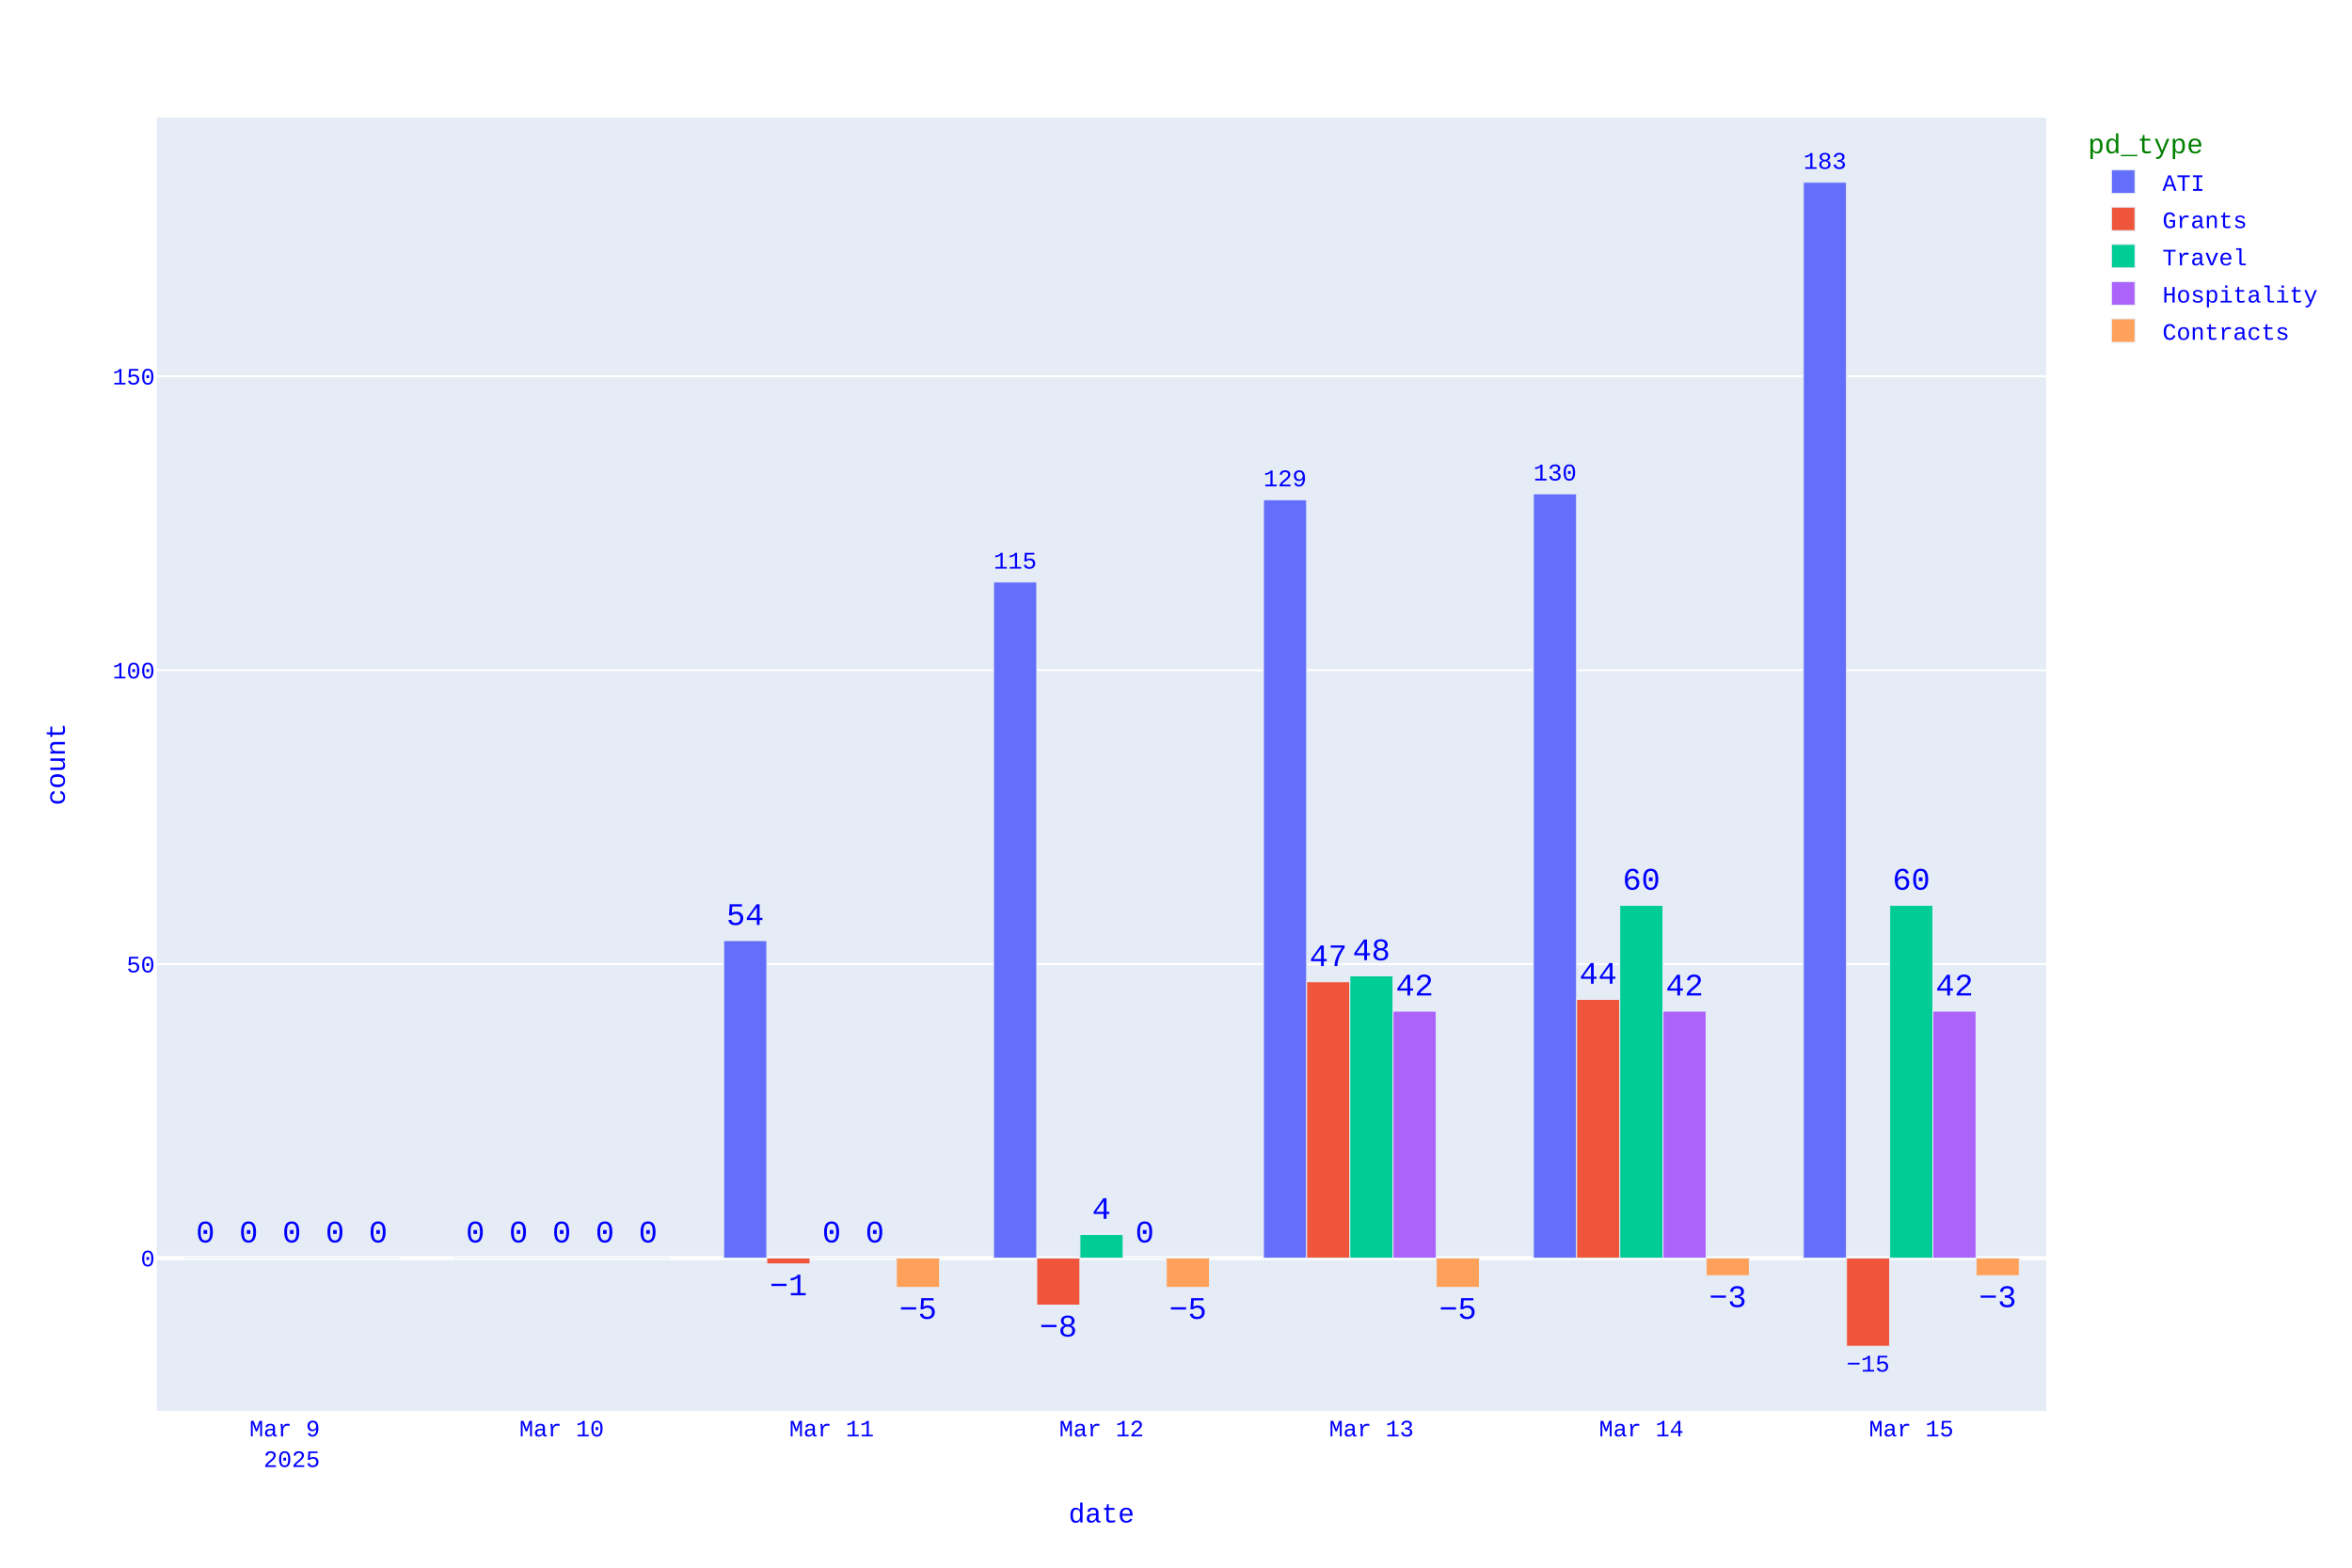
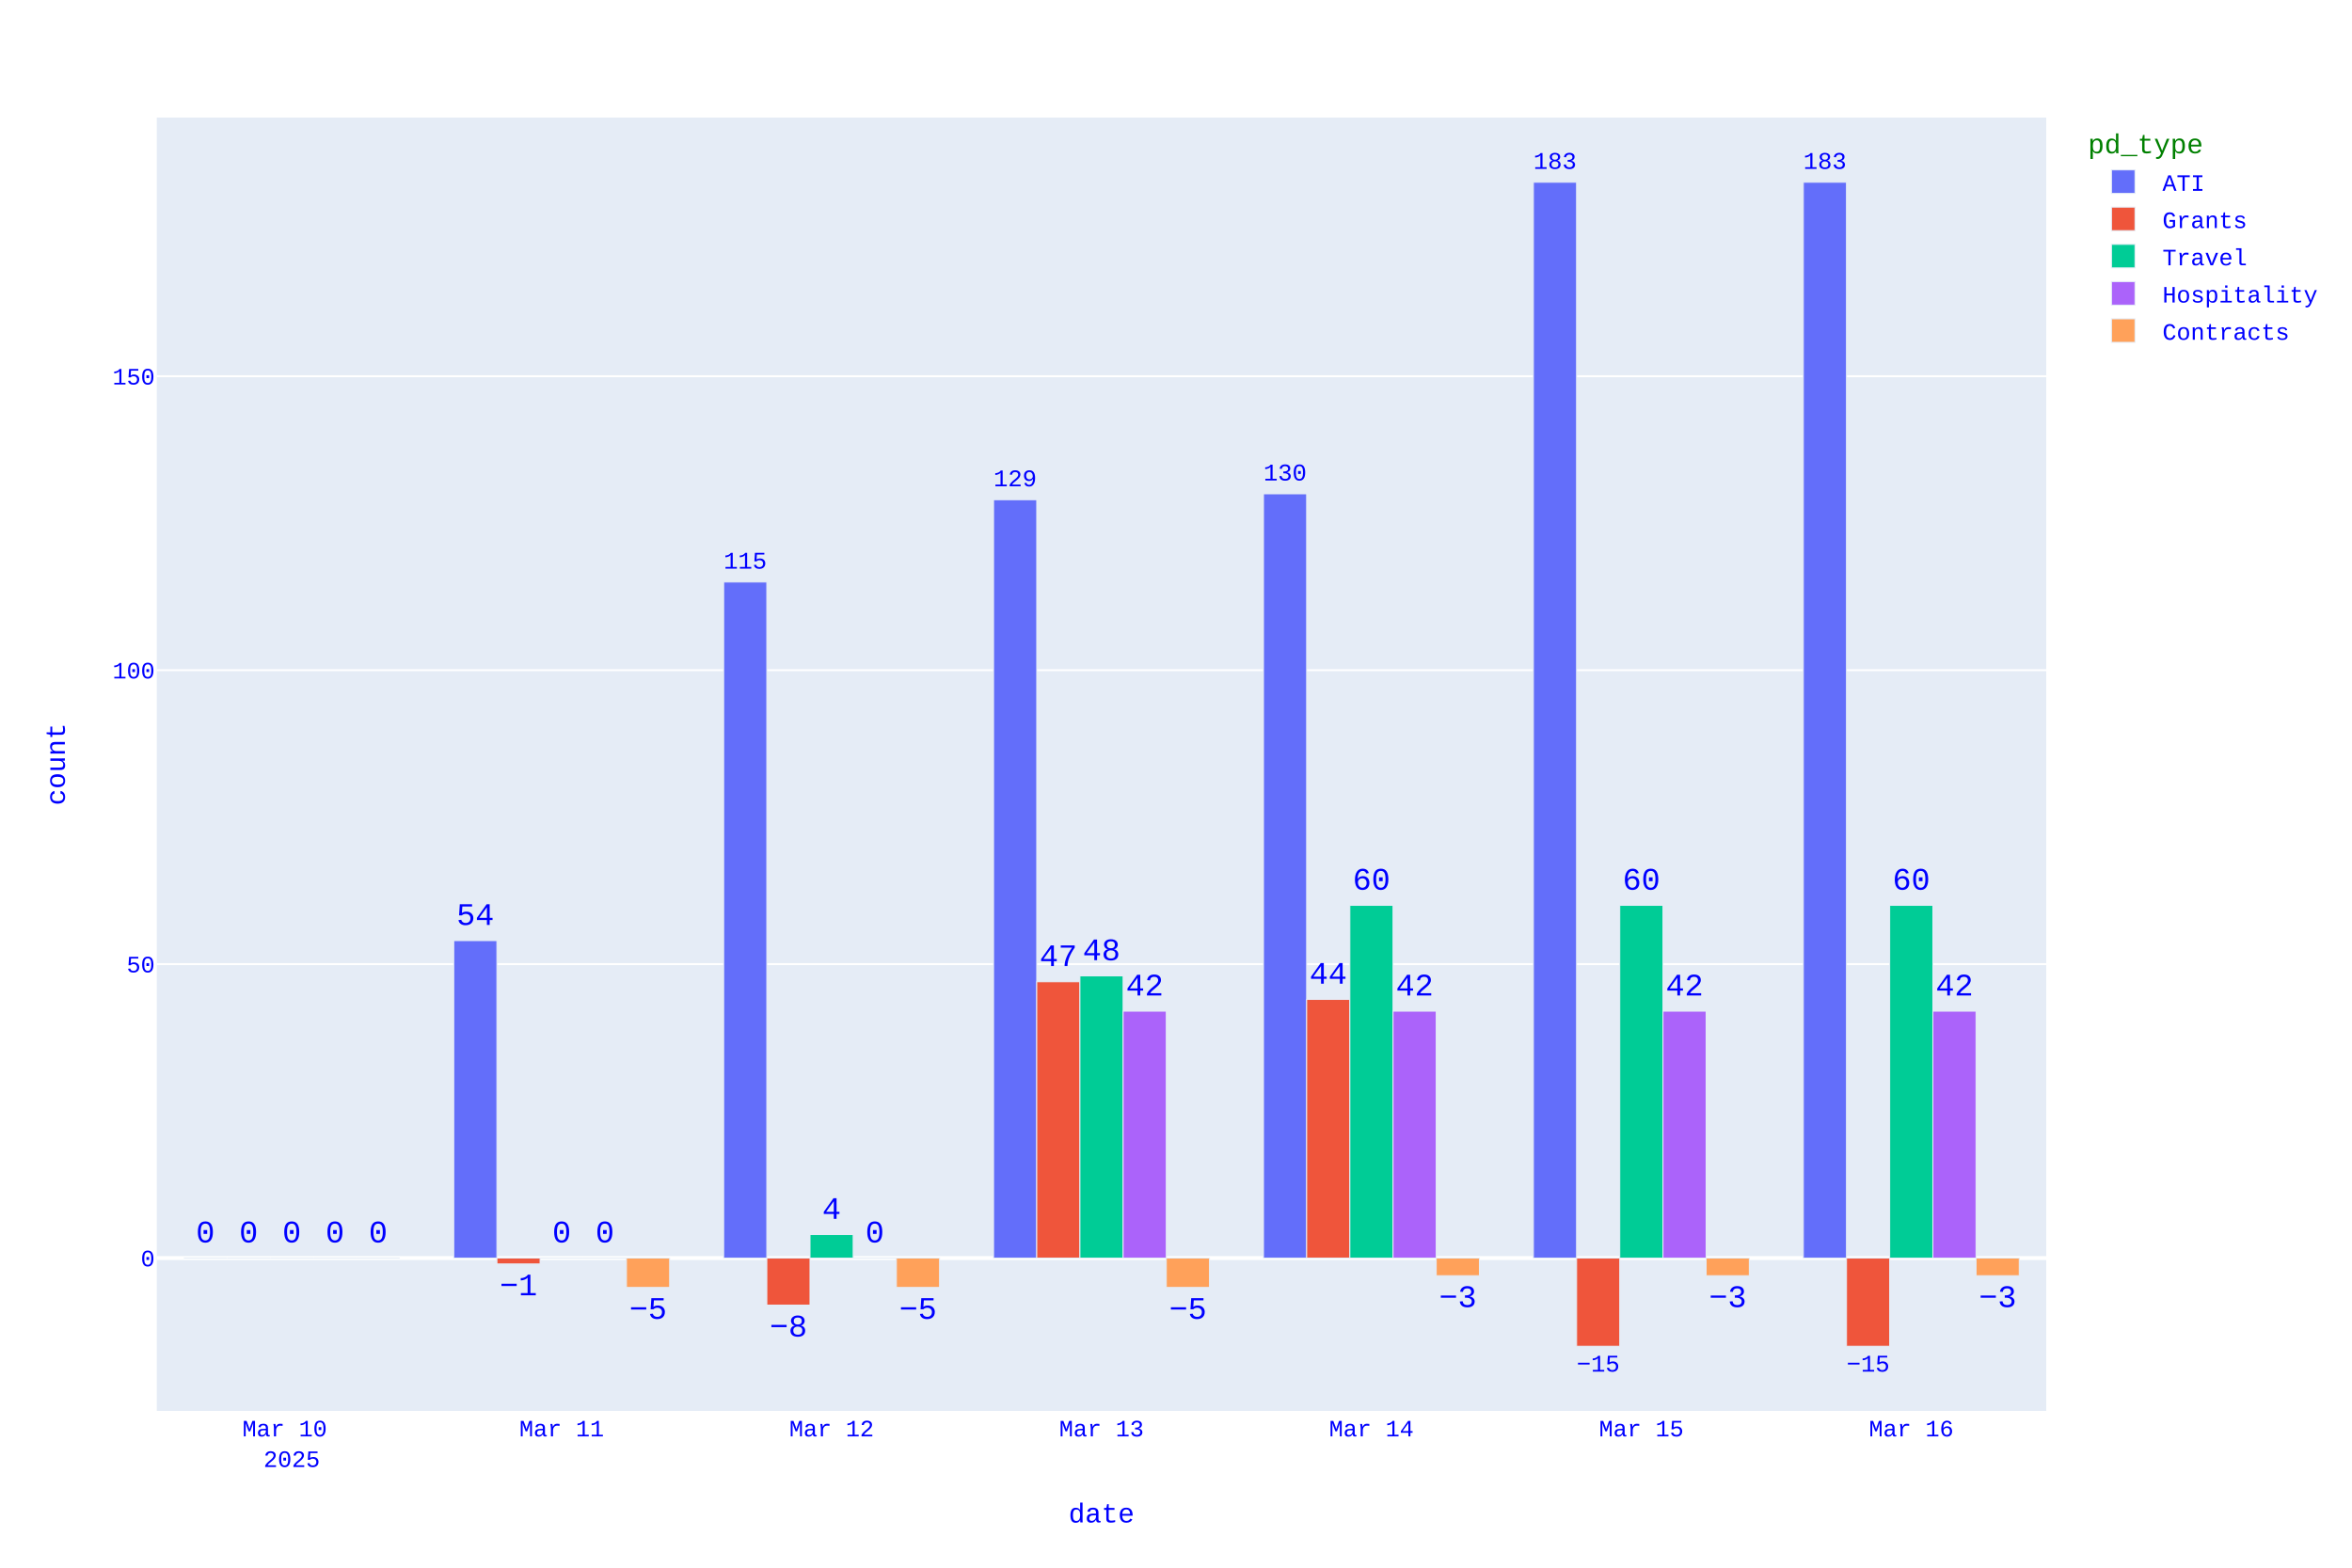
<svg xmlns="http://www.w3.org/2000/svg" class="main-svg" width="1200" height="800" style="" viewBox="0 0 1200 800">
  <rect x="0" y="0" width="1200" height="800" style="fill: rgb(255, 255, 255); fill-opacity: 1;" />
-   <defs id="defs-117d9b">
+   <defs id="defs-cc19e6">
    <g class="clips">
-       <clipPath id="clip117d9bxyplot" class="plotclip">
+       <clipPath id="clipcc19e6xyplot" class="plotclip">
        <rect width="964" height="660" />
      </clipPath>
-       <clipPath class="axesclip" id="clip117d9bx">
+       <clipPath class="axesclip" id="clipcc19e6x">
        <rect x="80" y="0" width="964" height="800" />
      </clipPath>
-       <clipPath class="axesclip" id="clip117d9by">
+       <clipPath class="axesclip" id="clipcc19e6y">
        <rect x="0" y="60" width="1200" height="660" />
      </clipPath>
-       <clipPath class="axesclip" id="clip117d9bxy">
+       <clipPath class="axesclip" id="clipcc19e6xy">
        <rect x="80" y="60" width="964" height="660" />
      </clipPath>
    </g>
    <g class="gradients" />
    <g class="patterns" />
  </defs>
  <g class="bglayer">
    <rect class="bg" x="80" y="60" width="964" height="660" style="fill: rgb(229, 236, 246); fill-opacity: 1; stroke-width: 0;" />
  </g>
  <g class="layer-below">
    <g class="imagelayer" />
    <g class="shapelayer" />
  </g>
  <g class="cartesianlayer">
    <g class="subplot xy">
      <g class="layer-subplot">
        <g class="shapelayer" />
        <g class="imagelayer" />
      </g>
      <g class="minor-gridlayer">
        <g class="x" />
        <g class="y" />
      </g>
      <g class="gridlayer">
        <g class="x" />
        <g class="y">
          <path class="ygrid crisp" transform="translate(0,492)" d="M80,0h964" style="stroke: rgb(255, 255, 255); stroke-opacity: 1; stroke-width: 1px;" />
          <path class="ygrid crisp" transform="translate(0,342)" d="M80,0h964" style="stroke: rgb(255, 255, 255); stroke-opacity: 1; stroke-width: 1px;" />
          <path class="ygrid crisp" transform="translate(0,192)" d="M80,0h964" style="stroke: rgb(255, 255, 255); stroke-opacity: 1; stroke-width: 1px;" />
        </g>
      </g>
      <g class="zerolinelayer">
        <path class="yzl zl crisp" transform="translate(0,642)" d="M80,0h964" style="stroke: rgb(255, 255, 255); stroke-opacity: 1; stroke-width: 2px;" />
      </g>
      <path class="xlines-below" />
      <path class="ylines-below" />
      <g class="overlines-below" />
      <g class="xaxislayer-below" />
      <g class="yaxislayer-below" />
      <g class="overaxes-below" />
      <g class="plot" transform="translate(80,60)">
        <g class="barlayer mlayer">
          <g class="trace bars" style="opacity: 1;">
            <g class="points">
              <g class="point">
-                 <path d="M840.06,582V33H862.09V582Z" clip-path="url(#clip117d9bxyplot)" style="vector-effect: none; opacity: 1; stroke-width: 0.5px; fill: rgb(99, 110, 250); fill-opacity: 1; stroke: rgb(229, 236, 246); stroke-opacity: 1;" />
+                 <path d="M840.06,582V33H862.09V582Z" clip-path="url(#clipcc19e6xyplot)" style="vector-effect: none; opacity: 1; stroke-width: 0.5px; fill: rgb(99, 110, 250); fill-opacity: 1; stroke: rgb(229, 236, 246); stroke-opacity: 1;" />
                <text class="bartext bartext-outside" text-anchor="middle" data-notex="1" x="0" y="0" style="font-family: 'Courier New'; font-size: 16px; fill: rgb(0, 0, 255); fill-opacity: 1; white-space: pre;" transform="translate(851.075,26.17701)scale(0.7645987)">183</text>
              </g>
              <g class="point">
-                 <path d="M702.34,582V192H724.38V582Z" clip-path="url(#clip117d9bxyplot)" style="vector-effect: none; opacity: 1; stroke-width: 0.5px; fill: rgb(99, 110, 250); fill-opacity: 1; stroke: rgb(229, 236, 246); stroke-opacity: 1;" />
-                 <text class="bartext bartext-outside" text-anchor="middle" data-notex="1" x="0" y="0" style="font-family: 'Courier New'; font-size: 16px; fill: rgb(0, 0, 255); fill-opacity: 1; white-space: pre;" transform="translate(713.36,185.1753)scale(0.7649458)">130</text>
-               </g>
-               <g class="point">
-                 <path d="M564.63,582V195H586.66V582Z" clip-path="url(#clip117d9bxyplot)" style="vector-effect: none; opacity: 1; stroke-width: 0.5px; fill: rgb(99, 110, 250); fill-opacity: 1; stroke: rgb(229, 236, 246); stroke-opacity: 1;" />
-                 <text class="bartext bartext-outside" text-anchor="middle" data-notex="1" x="0" y="0" style="font-family: 'Courier New'; font-size: 16px; fill: rgb(0, 0, 255); fill-opacity: 1; white-space: pre;" transform="translate(575.645,188.177)scale(0.7645987)">129</text>
-               </g>
-               <g class="point">
-                 <path d="M426.91,582V237H448.95V582Z" clip-path="url(#clip117d9bxyplot)" style="vector-effect: none; opacity: 1; stroke-width: 0.5px; fill: rgb(99, 110, 250); fill-opacity: 1; stroke: rgb(229, 236, 246); stroke-opacity: 1;" />
-                 <text class="bartext bartext-outside" text-anchor="middle" data-notex="1" x="0" y="0" style="font-family: 'Courier New'; font-size: 16px; fill: rgb(0, 0, 255); fill-opacity: 1; white-space: pre;" transform="translate(437.93,230.1753)scale(0.7649458)">115</text>
-               </g>
-               <g class="point">
-                 <path d="M289.2,582V420H311.23V582Z" clip-path="url(#clip117d9bxyplot)" style="vector-effect: none; opacity: 1; stroke-width: 0.5px; fill: rgb(99, 110, 250); fill-opacity: 1; stroke: rgb(229, 236, 246); stroke-opacity: 1;" />
-                 <text class="bartext bartext-outside" text-anchor="middle" data-notex="1" x="0" y="0" style="font-family: 'Courier New'; font-size: 16px; fill: rgb(0, 0, 255); fill-opacity: 1; white-space: pre;" transform="translate(300.215,412)">54</text>
-               </g>
-               <g class="point">
-                 <path d="M151.49,582V582H173.52V582Z" clip-path="url(#clip117d9bxyplot)" style="vector-effect: none; opacity: 1; stroke-width: 0.5px; fill: rgb(99, 110, 250); fill-opacity: 1; stroke: rgb(229, 236, 246); stroke-opacity: 1;" />
-                 <text class="bartext bartext-outside" text-anchor="middle" data-notex="1" x="0" y="0" style="font-family: 'Courier New'; font-size: 16px; fill: rgb(0, 0, 255); fill-opacity: 1; white-space: pre;" transform="translate(162.505,574)">0</text>
-               </g>
-               <g class="point">
-                 <path d="M13.77,582V582H35.81V582Z" clip-path="url(#clip117d9bxyplot)" style="vector-effect: none; opacity: 1; stroke-width: 0.5px; fill: rgb(99, 110, 250); fill-opacity: 1; stroke: rgb(229, 236, 246); stroke-opacity: 1;" />
+                 <path d="M702.34,582V33H724.38V582Z" clip-path="url(#clipcc19e6xyplot)" style="vector-effect: none; opacity: 1; stroke-width: 0.5px; fill: rgb(99, 110, 250); fill-opacity: 1; stroke: rgb(229, 236, 246); stroke-opacity: 1;" />
+                 <text class="bartext bartext-outside" text-anchor="middle" data-notex="1" x="0" y="0" style="font-family: 'Courier New'; font-size: 16px; fill: rgb(0, 0, 255); fill-opacity: 1; white-space: pre;" transform="translate(713.36,26.17527)scale(0.7649458)">183</text>
+               </g>
+               <g class="point">
+                 <path d="M564.63,582V192H586.66V582Z" clip-path="url(#clipcc19e6xyplot)" style="vector-effect: none; opacity: 1; stroke-width: 0.5px; fill: rgb(99, 110, 250); fill-opacity: 1; stroke: rgb(229, 236, 246); stroke-opacity: 1;" />
+                 <text class="bartext bartext-outside" text-anchor="middle" data-notex="1" x="0" y="0" style="font-family: 'Courier New'; font-size: 16px; fill: rgb(0, 0, 255); fill-opacity: 1; white-space: pre;" transform="translate(575.645,185.177)scale(0.7645987)">130</text>
+               </g>
+               <g class="point">
+                 <path d="M426.91,582V195H448.95V582Z" clip-path="url(#clipcc19e6xyplot)" style="vector-effect: none; opacity: 1; stroke-width: 0.5px; fill: rgb(99, 110, 250); fill-opacity: 1; stroke: rgb(229, 236, 246); stroke-opacity: 1;" />
+                 <text class="bartext bartext-outside" text-anchor="middle" data-notex="1" x="0" y="0" style="font-family: 'Courier New'; font-size: 16px; fill: rgb(0, 0, 255); fill-opacity: 1; white-space: pre;" transform="translate(437.93,188.1753)scale(0.7649458)">129</text>
+               </g>
+               <g class="point">
+                 <path d="M289.2,582V237H311.23V582Z" clip-path="url(#clipcc19e6xyplot)" style="vector-effect: none; opacity: 1; stroke-width: 0.5px; fill: rgb(99, 110, 250); fill-opacity: 1; stroke: rgb(229, 236, 246); stroke-opacity: 1;" />
+                 <text class="bartext bartext-outside" text-anchor="middle" data-notex="1" x="0" y="0" style="font-family: 'Courier New'; font-size: 16px; fill: rgb(0, 0, 255); fill-opacity: 1; white-space: pre;" transform="translate(300.215,230.177)scale(0.7645987)">115</text>
+               </g>
+               <g class="point">
+                 <path d="M151.49,582V420H173.52V582Z" clip-path="url(#clipcc19e6xyplot)" style="vector-effect: none; opacity: 1; stroke-width: 0.5px; fill: rgb(99, 110, 250); fill-opacity: 1; stroke: rgb(229, 236, 246); stroke-opacity: 1;" />
+                 <text class="bartext bartext-outside" text-anchor="middle" data-notex="1" x="0" y="0" style="font-family: 'Courier New'; font-size: 16px; fill: rgb(0, 0, 255); fill-opacity: 1; white-space: pre;" transform="translate(162.505,412)">54</text>
+               </g>
+               <g class="point">
+                 <path d="M13.77,582V582H35.81V582Z" clip-path="url(#clipcc19e6xyplot)" style="vector-effect: none; opacity: 1; stroke-width: 0.5px; fill: rgb(99, 110, 250); fill-opacity: 1; stroke: rgb(229, 236, 246); stroke-opacity: 1;" />
                <text class="bartext bartext-outside" text-anchor="middle" data-notex="1" x="0" y="0" style="font-family: 'Courier New'; font-size: 16px; fill: rgb(0, 0, 255); fill-opacity: 1; white-space: pre;" transform="translate(24.79,574)">0</text>
              </g>
            </g>
          </g>
          <g class="trace bars" style="opacity: 1;">
            <g class="points">
              <g class="point">
-                 <path d="M862.09,582V627H884.13V582Z" clip-path="url(#clip117d9bxyplot)" style="vector-effect: none; opacity: 1; stroke-width: 0.5px; fill: rgb(239, 85, 59); fill-opacity: 1; stroke: rgb(229, 236, 246); stroke-opacity: 1;" />
+                 <path d="M862.09,582V627H884.13V582Z" clip-path="url(#clipcc19e6xyplot)" style="vector-effect: none; opacity: 1; stroke-width: 0.5px; fill: rgb(239, 85, 59); fill-opacity: 1; stroke: rgb(229, 236, 246); stroke-opacity: 1;" />
                <text class="bartext bartext-outside" text-anchor="middle" data-notex="1" x="0" y="0" style="font-family: 'Courier New'; font-size: 16px; fill: rgb(0, 0, 255); fill-opacity: 1; white-space: pre;" transform="translate(873.11,639.9443)scale(0.7649458)">−15</text>
              </g>
              <g class="point">
-                 <path d="M724.38,582V450H746.41V582Z" clip-path="url(#clip117d9bxyplot)" style="vector-effect: none; opacity: 1; stroke-width: 0.5px; fill: rgb(239, 85, 59); fill-opacity: 1; stroke: rgb(229, 236, 246); stroke-opacity: 1;" />
-                 <text class="bartext bartext-outside" text-anchor="middle" data-notex="1" x="0" y="0" style="font-family: 'Courier New'; font-size: 16px; fill: rgb(0, 0, 255); fill-opacity: 1; white-space: pre;" transform="translate(735.395,442)">44</text>
-               </g>
-               <g class="point">
-                 <path d="M586.66,582V441H608.7V582Z" clip-path="url(#clip117d9bxyplot)" style="vector-effect: none; opacity: 1; stroke-width: 0.5px; fill: rgb(239, 85, 59); fill-opacity: 1; stroke: rgb(229, 236, 246); stroke-opacity: 1;" />
-                 <text class="bartext bartext-outside" text-anchor="middle" data-notex="1" x="0" y="0" style="font-family: 'Courier New'; font-size: 16px; fill: rgb(0, 0, 255); fill-opacity: 1; white-space: pre;" transform="translate(597.68,433)">47</text>
-               </g>
-               <g class="point">
-                 <path d="M448.95,582V606H470.98V582Z" clip-path="url(#clip117d9bxyplot)" style="vector-effect: none; opacity: 1; stroke-width: 0.5px; fill: rgb(239, 85, 59); fill-opacity: 1; stroke: rgb(229, 236, 246); stroke-opacity: 1;" />
-                 <text class="bartext bartext-outside" text-anchor="middle" data-notex="1" x="0" y="0" style="font-family: 'Courier New'; font-size: 16px; fill: rgb(0, 0, 255); fill-opacity: 1; white-space: pre;" transform="translate(459.965,622)">−8</text>
-               </g>
-               <g class="point">
-                 <path d="M311.23,582V585H333.27V582Z" clip-path="url(#clip117d9bxyplot)" style="vector-effect: none; opacity: 1; stroke-width: 0.5px; fill: rgb(239, 85, 59); fill-opacity: 1; stroke: rgb(229, 236, 246); stroke-opacity: 1;" />
-                 <text class="bartext bartext-outside" text-anchor="middle" data-notex="1" x="0" y="0" style="font-family: 'Courier New'; font-size: 16px; fill: rgb(0, 0, 255); fill-opacity: 1; white-space: pre;" transform="translate(322.25,601)">−1</text>
-               </g>
-               <g class="point">
-                 <path d="M173.52,582V582H195.55V582Z" clip-path="url(#clip117d9bxyplot)" style="vector-effect: none; opacity: 1; stroke-width: 0.5px; fill: rgb(239, 85, 59); fill-opacity: 1; stroke: rgb(229, 236, 246); stroke-opacity: 1;" />
-                 <text class="bartext bartext-outside" text-anchor="middle" data-notex="1" x="0" y="0" style="font-family: 'Courier New'; font-size: 16px; fill: rgb(0, 0, 255); fill-opacity: 1; white-space: pre;" transform="translate(184.535,574)">0</text>
-               </g>
-               <g class="point">
-                 <path d="M35.81,582V582H57.84V582Z" clip-path="url(#clip117d9bxyplot)" style="vector-effect: none; opacity: 1; stroke-width: 0.5px; fill: rgb(239, 85, 59); fill-opacity: 1; stroke: rgb(229, 236, 246); stroke-opacity: 1;" />
+                 <path d="M724.38,582V627H746.41V582Z" clip-path="url(#clipcc19e6xyplot)" style="vector-effect: none; opacity: 1; stroke-width: 0.5px; fill: rgb(239, 85, 59); fill-opacity: 1; stroke: rgb(229, 236, 246); stroke-opacity: 1;" />
+                 <text class="bartext bartext-outside" text-anchor="middle" data-notex="1" x="0" y="0" style="font-family: 'Courier New'; font-size: 16px; fill: rgb(0, 0, 255); fill-opacity: 1; white-space: pre;" transform="translate(735.395,639.9398)scale(0.7645987)">−15</text>
+               </g>
+               <g class="point">
+                 <path d="M586.66,582V450H608.7V582Z" clip-path="url(#clipcc19e6xyplot)" style="vector-effect: none; opacity: 1; stroke-width: 0.5px; fill: rgb(239, 85, 59); fill-opacity: 1; stroke: rgb(229, 236, 246); stroke-opacity: 1;" />
+                 <text class="bartext bartext-outside" text-anchor="middle" data-notex="1" x="0" y="0" style="font-family: 'Courier New'; font-size: 16px; fill: rgb(0, 0, 255); fill-opacity: 1; white-space: pre;" transform="translate(597.68,442)">44</text>
+               </g>
+               <g class="point">
+                 <path d="M448.95,582V441H470.98V582Z" clip-path="url(#clipcc19e6xyplot)" style="vector-effect: none; opacity: 1; stroke-width: 0.5px; fill: rgb(239, 85, 59); fill-opacity: 1; stroke: rgb(229, 236, 246); stroke-opacity: 1;" />
+                 <text class="bartext bartext-outside" text-anchor="middle" data-notex="1" x="0" y="0" style="font-family: 'Courier New'; font-size: 16px; fill: rgb(0, 0, 255); fill-opacity: 1; white-space: pre;" transform="translate(459.965,433)">47</text>
+               </g>
+               <g class="point">
+                 <path d="M311.23,582V606H333.27V582Z" clip-path="url(#clipcc19e6xyplot)" style="vector-effect: none; opacity: 1; stroke-width: 0.5px; fill: rgb(239, 85, 59); fill-opacity: 1; stroke: rgb(229, 236, 246); stroke-opacity: 1;" />
+                 <text class="bartext bartext-outside" text-anchor="middle" data-notex="1" x="0" y="0" style="font-family: 'Courier New'; font-size: 16px; fill: rgb(0, 0, 255); fill-opacity: 1; white-space: pre;" transform="translate(322.25,622)">−8</text>
+               </g>
+               <g class="point">
+                 <path d="M173.52,582V585H195.55V582Z" clip-path="url(#clipcc19e6xyplot)" style="vector-effect: none; opacity: 1; stroke-width: 0.5px; fill: rgb(239, 85, 59); fill-opacity: 1; stroke: rgb(229, 236, 246); stroke-opacity: 1;" />
+                 <text class="bartext bartext-outside" text-anchor="middle" data-notex="1" x="0" y="0" style="font-family: 'Courier New'; font-size: 16px; fill: rgb(0, 0, 255); fill-opacity: 1; white-space: pre;" transform="translate(184.535,601)">−1</text>
+               </g>
+               <g class="point">
+                 <path d="M35.81,582V582H57.84V582Z" clip-path="url(#clipcc19e6xyplot)" style="vector-effect: none; opacity: 1; stroke-width: 0.5px; fill: rgb(239, 85, 59); fill-opacity: 1; stroke: rgb(229, 236, 246); stroke-opacity: 1;" />
                <text class="bartext bartext-outside" text-anchor="middle" data-notex="1" x="0" y="0" style="font-family: 'Courier New'; font-size: 16px; fill: rgb(0, 0, 255); fill-opacity: 1; white-space: pre;" transform="translate(46.825,574)">0</text>
              </g>
            </g>
          </g>
          <g class="trace bars" style="opacity: 1;">
            <g class="points">
              <g class="point">
-                 <path d="M884.13,582V402H906.16V582Z" clip-path="url(#clip117d9bxyplot)" style="vector-effect: none; opacity: 1; stroke-width: 0.5px; fill: rgb(0, 204, 150); fill-opacity: 1; stroke: rgb(229, 236, 246); stroke-opacity: 1;" />
+                 <path d="M884.13,582V402H906.16V582Z" clip-path="url(#clipcc19e6xyplot)" style="vector-effect: none; opacity: 1; stroke-width: 0.5px; fill: rgb(0, 204, 150); fill-opacity: 1; stroke: rgb(229, 236, 246); stroke-opacity: 1;" />
                <text class="bartext bartext-outside" text-anchor="middle" data-notex="1" x="0" y="0" style="font-family: 'Courier New'; font-size: 16px; fill: rgb(0, 0, 255); fill-opacity: 1; white-space: pre;" transform="translate(895.145,394)">60</text>
              </g>
              <g class="point">
-                 <path d="M746.41,582V402H768.45V582Z" clip-path="url(#clip117d9bxyplot)" style="vector-effect: none; opacity: 1; stroke-width: 0.5px; fill: rgb(0, 204, 150); fill-opacity: 1; stroke: rgb(229, 236, 246); stroke-opacity: 1;" />
+                 <path d="M746.41,582V402H768.45V582Z" clip-path="url(#clipcc19e6xyplot)" style="vector-effect: none; opacity: 1; stroke-width: 0.5px; fill: rgb(0, 204, 150); fill-opacity: 1; stroke: rgb(229, 236, 246); stroke-opacity: 1;" />
                <text class="bartext bartext-outside" text-anchor="middle" data-notex="1" x="0" y="0" style="font-family: 'Courier New'; font-size: 16px; fill: rgb(0, 0, 255); fill-opacity: 1; white-space: pre;" transform="translate(757.43,394)">60</text>
              </g>
              <g class="point">
-                 <path d="M608.7,582V438H630.73V582Z" clip-path="url(#clip117d9bxyplot)" style="vector-effect: none; opacity: 1; stroke-width: 0.5px; fill: rgb(0, 204, 150); fill-opacity: 1; stroke: rgb(229, 236, 246); stroke-opacity: 1;" />
-                 <text class="bartext bartext-outside" text-anchor="middle" data-notex="1" x="0" y="0" style="font-family: 'Courier New'; font-size: 16px; fill: rgb(0, 0, 255); fill-opacity: 1; white-space: pre;" transform="translate(619.715,430)">48</text>
-               </g>
-               <g class="point">
-                 <path d="M470.98,582V570H493.02V582Z" clip-path="url(#clip117d9bxyplot)" style="vector-effect: none; opacity: 1; stroke-width: 0.5px; fill: rgb(0, 204, 150); fill-opacity: 1; stroke: rgb(229, 236, 246); stroke-opacity: 1;" />
-                 <text class="bartext bartext-outside" text-anchor="middle" data-notex="1" x="0" y="0" style="font-family: 'Courier New'; font-size: 16px; fill: rgb(0, 0, 255); fill-opacity: 1; white-space: pre;" transform="translate(482,562)">4</text>
-               </g>
-               <g class="point">
-                 <path d="M333.27,582V582H355.3V582Z" clip-path="url(#clip117d9bxyplot)" style="vector-effect: none; opacity: 1; stroke-width: 0.5px; fill: rgb(0, 204, 150); fill-opacity: 1; stroke: rgb(229, 236, 246); stroke-opacity: 1;" />
-                 <text class="bartext bartext-outside" text-anchor="middle" data-notex="1" x="0" y="0" style="font-family: 'Courier New'; font-size: 16px; fill: rgb(0, 0, 255); fill-opacity: 1; white-space: pre;" transform="translate(344.285,574)">0</text>
-               </g>
-               <g class="point">
-                 <path d="M195.55,582V582H217.59V582Z" clip-path="url(#clip117d9bxyplot)" style="vector-effect: none; opacity: 1; stroke-width: 0.5px; fill: rgb(0, 204, 150); fill-opacity: 1; stroke: rgb(229, 236, 246); stroke-opacity: 1;" />
+                 <path d="M608.7,582V402H630.73V582Z" clip-path="url(#clipcc19e6xyplot)" style="vector-effect: none; opacity: 1; stroke-width: 0.5px; fill: rgb(0, 204, 150); fill-opacity: 1; stroke: rgb(229, 236, 246); stroke-opacity: 1;" />
+                 <text class="bartext bartext-outside" text-anchor="middle" data-notex="1" x="0" y="0" style="font-family: 'Courier New'; font-size: 16px; fill: rgb(0, 0, 255); fill-opacity: 1; white-space: pre;" transform="translate(619.715,394)">60</text>
+               </g>
+               <g class="point">
+                 <path d="M470.98,582V438H493.02V582Z" clip-path="url(#clipcc19e6xyplot)" style="vector-effect: none; opacity: 1; stroke-width: 0.5px; fill: rgb(0, 204, 150); fill-opacity: 1; stroke: rgb(229, 236, 246); stroke-opacity: 1;" />
+                 <text class="bartext bartext-outside" text-anchor="middle" data-notex="1" x="0" y="0" style="font-family: 'Courier New'; font-size: 16px; fill: rgb(0, 0, 255); fill-opacity: 1; white-space: pre;" transform="translate(482,430)">48</text>
+               </g>
+               <g class="point">
+                 <path d="M333.27,582V570H355.3V582Z" clip-path="url(#clipcc19e6xyplot)" style="vector-effect: none; opacity: 1; stroke-width: 0.5px; fill: rgb(0, 204, 150); fill-opacity: 1; stroke: rgb(229, 236, 246); stroke-opacity: 1;" />
+                 <text class="bartext bartext-outside" text-anchor="middle" data-notex="1" x="0" y="0" style="font-family: 'Courier New'; font-size: 16px; fill: rgb(0, 0, 255); fill-opacity: 1; white-space: pre;" transform="translate(344.285,562)">4</text>
+               </g>
+               <g class="point">
+                 <path d="M195.55,582V582H217.59V582Z" clip-path="url(#clipcc19e6xyplot)" style="vector-effect: none; opacity: 1; stroke-width: 0.5px; fill: rgb(0, 204, 150); fill-opacity: 1; stroke: rgb(229, 236, 246); stroke-opacity: 1;" />
                <text class="bartext bartext-outside" text-anchor="middle" data-notex="1" x="0" y="0" style="font-family: 'Courier New'; font-size: 16px; fill: rgb(0, 0, 255); fill-opacity: 1; white-space: pre;" transform="translate(206.57,574)">0</text>
              </g>
              <g class="point">
-                 <path d="M57.84,582V582H79.87V582Z" clip-path="url(#clip117d9bxyplot)" style="vector-effect: none; opacity: 1; stroke-width: 0.5px; fill: rgb(0, 204, 150); fill-opacity: 1; stroke: rgb(229, 236, 246); stroke-opacity: 1;" />
+                 <path d="M57.84,582V582H79.87V582Z" clip-path="url(#clipcc19e6xyplot)" style="vector-effect: none; opacity: 1; stroke-width: 0.5px; fill: rgb(0, 204, 150); fill-opacity: 1; stroke: rgb(229, 236, 246); stroke-opacity: 1;" />
                <text class="bartext bartext-outside" text-anchor="middle" data-notex="1" x="0" y="0" style="font-family: 'Courier New'; font-size: 16px; fill: rgb(0, 0, 255); fill-opacity: 1; white-space: pre;" transform="translate(68.855,574)">0</text>
              </g>
            </g>
          </g>
          <g class="trace bars" style="opacity: 1;">
            <g class="points">
              <g class="point">
-                 <path d="M906.16,582V456H928.19V582Z" clip-path="url(#clip117d9bxyplot)" style="vector-effect: none; opacity: 1; stroke-width: 0.5px; fill: rgb(171, 99, 250); fill-opacity: 1; stroke: rgb(229, 236, 246); stroke-opacity: 1;" />
+                 <path d="M906.16,582V456H928.19V582Z" clip-path="url(#clipcc19e6xyplot)" style="vector-effect: none; opacity: 1; stroke-width: 0.5px; fill: rgb(171, 99, 250); fill-opacity: 1; stroke: rgb(229, 236, 246); stroke-opacity: 1;" />
                <text class="bartext bartext-outside" text-anchor="middle" data-notex="1" x="0" y="0" style="font-family: 'Courier New'; font-size: 16px; fill: rgb(0, 0, 255); fill-opacity: 1; white-space: pre;" transform="translate(917.175,448)">42</text>
              </g>
              <g class="point">
-                 <path d="M768.45,582V456H790.48V582Z" clip-path="url(#clip117d9bxyplot)" style="vector-effect: none; opacity: 1; stroke-width: 0.5px; fill: rgb(171, 99, 250); fill-opacity: 1; stroke: rgb(229, 236, 246); stroke-opacity: 1;" />
+                 <path d="M768.45,582V456H790.48V582Z" clip-path="url(#clipcc19e6xyplot)" style="vector-effect: none; opacity: 1; stroke-width: 0.5px; fill: rgb(171, 99, 250); fill-opacity: 1; stroke: rgb(229, 236, 246); stroke-opacity: 1;" />
                <text class="bartext bartext-outside" text-anchor="middle" data-notex="1" x="0" y="0" style="font-family: 'Courier New'; font-size: 16px; fill: rgb(0, 0, 255); fill-opacity: 1; white-space: pre;" transform="translate(779.465,448)">42</text>
              </g>
              <g class="point">
-                 <path d="M630.73,582V456H652.77V582Z" clip-path="url(#clip117d9bxyplot)" style="vector-effect: none; opacity: 1; stroke-width: 0.5px; fill: rgb(171, 99, 250); fill-opacity: 1; stroke: rgb(229, 236, 246); stroke-opacity: 1;" />
+                 <path d="M630.73,582V456H652.77V582Z" clip-path="url(#clipcc19e6xyplot)" style="vector-effect: none; opacity: 1; stroke-width: 0.5px; fill: rgb(171, 99, 250); fill-opacity: 1; stroke: rgb(229, 236, 246); stroke-opacity: 1;" />
                <text class="bartext bartext-outside" text-anchor="middle" data-notex="1" x="0" y="0" style="font-family: 'Courier New'; font-size: 16px; fill: rgb(0, 0, 255); fill-opacity: 1; white-space: pre;" transform="translate(641.75,448)">42</text>
              </g>
              <g class="point">
-                 <path d="M493.02,582V582H515.05V582Z" clip-path="url(#clip117d9bxyplot)" style="vector-effect: none; opacity: 1; stroke-width: 0.5px; fill: rgb(171, 99, 250); fill-opacity: 1; stroke: rgb(229, 236, 246); stroke-opacity: 1;" />
-                 <text class="bartext bartext-outside" text-anchor="middle" data-notex="1" x="0" y="0" style="font-family: 'Courier New'; font-size: 16px; fill: rgb(0, 0, 255); fill-opacity: 1; white-space: pre;" transform="translate(504.035,574)">0</text>
-               </g>
-               <g class="point">
-                 <path d="M355.3,582V582H377.34V582Z" clip-path="url(#clip117d9bxyplot)" style="vector-effect: none; opacity: 1; stroke-width: 0.5px; fill: rgb(171, 99, 250); fill-opacity: 1; stroke: rgb(229, 236, 246); stroke-opacity: 1;" />
+                 <path d="M493.02,582V456H515.05V582Z" clip-path="url(#clipcc19e6xyplot)" style="vector-effect: none; opacity: 1; stroke-width: 0.5px; fill: rgb(171, 99, 250); fill-opacity: 1; stroke: rgb(229, 236, 246); stroke-opacity: 1;" />
+                 <text class="bartext bartext-outside" text-anchor="middle" data-notex="1" x="0" y="0" style="font-family: 'Courier New'; font-size: 16px; fill: rgb(0, 0, 255); fill-opacity: 1; white-space: pre;" transform="translate(504.035,448)">42</text>
+               </g>
+               <g class="point">
+                 <path d="M355.3,582V582H377.34V582Z" clip-path="url(#clipcc19e6xyplot)" style="vector-effect: none; opacity: 1; stroke-width: 0.5px; fill: rgb(171, 99, 250); fill-opacity: 1; stroke: rgb(229, 236, 246); stroke-opacity: 1;" />
                <text class="bartext bartext-outside" text-anchor="middle" data-notex="1" x="0" y="0" style="font-family: 'Courier New'; font-size: 16px; fill: rgb(0, 0, 255); fill-opacity: 1; white-space: pre;" transform="translate(366.32,574)">0</text>
              </g>
              <g class="point">
-                 <path d="M217.59,582V582H239.62V582Z" clip-path="url(#clip117d9bxyplot)" style="vector-effect: none; opacity: 1; stroke-width: 0.5px; fill: rgb(171, 99, 250); fill-opacity: 1; stroke: rgb(229, 236, 246); stroke-opacity: 1;" />
+                 <path d="M217.59,582V582H239.62V582Z" clip-path="url(#clipcc19e6xyplot)" style="vector-effect: none; opacity: 1; stroke-width: 0.5px; fill: rgb(171, 99, 250); fill-opacity: 1; stroke: rgb(229, 236, 246); stroke-opacity: 1;" />
                <text class="bartext bartext-outside" text-anchor="middle" data-notex="1" x="0" y="0" style="font-family: 'Courier New'; font-size: 16px; fill: rgb(0, 0, 255); fill-opacity: 1; white-space: pre;" transform="translate(228.605,574)">0</text>
              </g>
              <g class="point">
-                 <path d="M79.87,582V582H101.91V582Z" clip-path="url(#clip117d9bxyplot)" style="vector-effect: none; opacity: 1; stroke-width: 0.5px; fill: rgb(171, 99, 250); fill-opacity: 1; stroke: rgb(229, 236, 246); stroke-opacity: 1;" />
+                 <path d="M79.87,582V582H101.91V582Z" clip-path="url(#clipcc19e6xyplot)" style="vector-effect: none; opacity: 1; stroke-width: 0.5px; fill: rgb(171, 99, 250); fill-opacity: 1; stroke: rgb(229, 236, 246); stroke-opacity: 1;" />
                <text class="bartext bartext-outside" text-anchor="middle" data-notex="1" x="0" y="0" style="font-family: 'Courier New'; font-size: 16px; fill: rgb(0, 0, 255); fill-opacity: 1; white-space: pre;" transform="translate(90.89,574)">0</text>
              </g>
            </g>
          </g>
          <g class="trace bars" style="opacity: 1;">
            <g class="points">
              <g class="point">
-                 <path d="M928.19,582V591H950.23V582Z" clip-path="url(#clip117d9bxyplot)" style="vector-effect: none; opacity: 1; stroke-width: 0.5px; fill: rgb(255, 161, 90); fill-opacity: 1; stroke: rgb(229, 236, 246); stroke-opacity: 1;" />
+                 <path d="M928.19,582V591H950.23V582Z" clip-path="url(#clipcc19e6xyplot)" style="vector-effect: none; opacity: 1; stroke-width: 0.5px; fill: rgb(255, 161, 90); fill-opacity: 1; stroke: rgb(229, 236, 246); stroke-opacity: 1;" />
                <text class="bartext bartext-outside" text-anchor="middle" data-notex="1" x="0" y="0" style="font-family: 'Courier New'; font-size: 16px; fill: rgb(0, 0, 255); fill-opacity: 1; white-space: pre;" transform="translate(939.21,607)">−3</text>
              </g>
              <g class="point">
-                 <path d="M790.48,582V591H812.51V582Z" clip-path="url(#clip117d9bxyplot)" style="vector-effect: none; opacity: 1; stroke-width: 0.5px; fill: rgb(255, 161, 90); fill-opacity: 1; stroke: rgb(229, 236, 246); stroke-opacity: 1;" />
+                 <path d="M790.48,582V591H812.51V582Z" clip-path="url(#clipcc19e6xyplot)" style="vector-effect: none; opacity: 1; stroke-width: 0.5px; fill: rgb(255, 161, 90); fill-opacity: 1; stroke: rgb(229, 236, 246); stroke-opacity: 1;" />
                <text class="bartext bartext-outside" text-anchor="middle" data-notex="1" x="0" y="0" style="font-family: 'Courier New'; font-size: 16px; fill: rgb(0, 0, 255); fill-opacity: 1; white-space: pre;" transform="translate(801.495,607)">−3</text>
              </g>
              <g class="point">
-                 <path d="M652.77,582V597H674.8V582Z" clip-path="url(#clip117d9bxyplot)" style="vector-effect: none; opacity: 1; stroke-width: 0.5px; fill: rgb(255, 161, 90); fill-opacity: 1; stroke: rgb(229, 236, 246); stroke-opacity: 1;" />
-                 <text class="bartext bartext-outside" text-anchor="middle" data-notex="1" x="0" y="0" style="font-family: 'Courier New'; font-size: 16px; fill: rgb(0, 0, 255); fill-opacity: 1; white-space: pre;" transform="translate(663.785,613)">−5</text>
-               </g>
-               <g class="point">
-                 <path d="M515.05,582V597H537.09V582Z" clip-path="url(#clip117d9bxyplot)" style="vector-effect: none; opacity: 1; stroke-width: 0.5px; fill: rgb(255, 161, 90); fill-opacity: 1; stroke: rgb(229, 236, 246); stroke-opacity: 1;" />
+                 <path d="M652.77,582V591H674.8V582Z" clip-path="url(#clipcc19e6xyplot)" style="vector-effect: none; opacity: 1; stroke-width: 0.5px; fill: rgb(255, 161, 90); fill-opacity: 1; stroke: rgb(229, 236, 246); stroke-opacity: 1;" />
+                 <text class="bartext bartext-outside" text-anchor="middle" data-notex="1" x="0" y="0" style="font-family: 'Courier New'; font-size: 16px; fill: rgb(0, 0, 255); fill-opacity: 1; white-space: pre;" transform="translate(663.785,607)">−3</text>
+               </g>
+               <g class="point">
+                 <path d="M515.05,582V597H537.09V582Z" clip-path="url(#clipcc19e6xyplot)" style="vector-effect: none; opacity: 1; stroke-width: 0.5px; fill: rgb(255, 161, 90); fill-opacity: 1; stroke: rgb(229, 236, 246); stroke-opacity: 1;" />
                <text class="bartext bartext-outside" text-anchor="middle" data-notex="1" x="0" y="0" style="font-family: 'Courier New'; font-size: 16px; fill: rgb(0, 0, 255); fill-opacity: 1; white-space: pre;" transform="translate(526.07,613)">−5</text>
              </g>
              <g class="point">
-                 <path d="M377.34,582V597H399.37V582Z" clip-path="url(#clip117d9bxyplot)" style="vector-effect: none; opacity: 1; stroke-width: 0.5px; fill: rgb(255, 161, 90); fill-opacity: 1; stroke: rgb(229, 236, 246); stroke-opacity: 1;" />
+                 <path d="M377.34,582V597H399.37V582Z" clip-path="url(#clipcc19e6xyplot)" style="vector-effect: none; opacity: 1; stroke-width: 0.5px; fill: rgb(255, 161, 90); fill-opacity: 1; stroke: rgb(229, 236, 246); stroke-opacity: 1;" />
                <text class="bartext bartext-outside" text-anchor="middle" data-notex="1" x="0" y="0" style="font-family: 'Courier New'; font-size: 16px; fill: rgb(0, 0, 255); fill-opacity: 1; white-space: pre;" transform="translate(388.355,613)">−5</text>
              </g>
              <g class="point">
-                 <path d="M239.62,582V582H261.66V582Z" clip-path="url(#clip117d9bxyplot)" style="vector-effect: none; opacity: 1; stroke-width: 0.5px; fill: rgb(255, 161, 90); fill-opacity: 1; stroke: rgb(229, 236, 246); stroke-opacity: 1;" />
-                 <text class="bartext bartext-outside" text-anchor="middle" data-notex="1" x="0" y="0" style="font-family: 'Courier New'; font-size: 16px; fill: rgb(0, 0, 255); fill-opacity: 1; white-space: pre;" transform="translate(250.64,574)">0</text>
-               </g>
-               <g class="point">
-                 <path d="M101.91,582V582H123.94V582Z" clip-path="url(#clip117d9bxyplot)" style="vector-effect: none; opacity: 1; stroke-width: 0.5px; fill: rgb(255, 161, 90); fill-opacity: 1; stroke: rgb(229, 236, 246); stroke-opacity: 1;" />
+                 <path d="M239.62,582V597H261.66V582Z" clip-path="url(#clipcc19e6xyplot)" style="vector-effect: none; opacity: 1; stroke-width: 0.5px; fill: rgb(255, 161, 90); fill-opacity: 1; stroke: rgb(229, 236, 246); stroke-opacity: 1;" />
+                 <text class="bartext bartext-outside" text-anchor="middle" data-notex="1" x="0" y="0" style="font-family: 'Courier New'; font-size: 16px; fill: rgb(0, 0, 255); fill-opacity: 1; white-space: pre;" transform="translate(250.64,613)">−5</text>
+               </g>
+               <g class="point">
+                 <path d="M101.91,582V582H123.94V582Z" clip-path="url(#clipcc19e6xyplot)" style="vector-effect: none; opacity: 1; stroke-width: 0.5px; fill: rgb(255, 161, 90); fill-opacity: 1; stroke: rgb(229, 236, 246); stroke-opacity: 1;" />
                <text class="bartext bartext-outside" text-anchor="middle" data-notex="1" x="0" y="0" style="font-family: 'Courier New'; font-size: 16px; fill: rgb(0, 0, 255); fill-opacity: 1; white-space: pre;" transform="translate(112.925,574)">0</text>
              </g>
            </g>
          </g>
        </g>
      </g>
      <g class="overplot" />
      <path class="xlines-above crisp" d="M0,0" style="fill: none;" />
      <path class="ylines-above crisp" d="M0,0" style="fill: none;" />
      <g class="overlines-above" />
      <g class="xaxislayer-above">
        <g class="xtick">
          <text text-anchor="middle" x="0" y="733" transform="translate(148.86,0)" style="font-family: 'Courier New'; font-size: 12px; fill: rgb(0, 0, 255); fill-opacity: 1; white-space: pre; opacity: 1;">
-             <tspan class="line" dy="0em" x="0" y="733">Mar 9</tspan>
+             <tspan class="line" dy="0em" x="0" y="733">Mar 10</tspan>
            <tspan class="line" dy="1.3em" x="0" y="733">2025</tspan>
          </text>
        </g>
        <g class="xtick">
-           <text text-anchor="middle" x="0" y="733" style="font-family: 'Courier New'; font-size: 12px; fill: rgb(0, 0, 255); fill-opacity: 1; white-space: pre; opacity: 1;" transform="translate(286.57,0)">Mar 10</text>
-         </g>
-         <g class="xtick">
-           <text text-anchor="middle" x="0" y="733" style="font-family: 'Courier New'; font-size: 12px; fill: rgb(0, 0, 255); fill-opacity: 1; white-space: pre; opacity: 1;" transform="translate(424.29,0)">Mar 11</text>
-         </g>
-         <g class="xtick">
-           <text text-anchor="middle" x="0" y="733" style="font-family: 'Courier New'; font-size: 12px; fill: rgb(0, 0, 255); fill-opacity: 1; white-space: pre; opacity: 1;" transform="translate(562,0)">Mar 12</text>
-         </g>
-         <g class="xtick">
-           <text text-anchor="middle" x="0" y="733" style="font-family: 'Courier New'; font-size: 12px; fill: rgb(0, 0, 255); fill-opacity: 1; white-space: pre; opacity: 1;" transform="translate(699.71,0)">Mar 13</text>
-         </g>
-         <g class="xtick">
-           <text text-anchor="middle" x="0" y="733" style="font-family: 'Courier New'; font-size: 12px; fill: rgb(0, 0, 255); fill-opacity: 1; white-space: pre; opacity: 1;" transform="translate(837.43,0)">Mar 14</text>
-         </g>
-         <g class="xtick">
-           <text text-anchor="middle" x="0" y="733" style="font-family: 'Courier New'; font-size: 12px; fill: rgb(0, 0, 255); fill-opacity: 1; white-space: pre; opacity: 1;" transform="translate(975.14,0)">Mar 15</text>
+           <text text-anchor="middle" x="0" y="733" style="font-family: 'Courier New'; font-size: 12px; fill: rgb(0, 0, 255); fill-opacity: 1; white-space: pre; opacity: 1;" transform="translate(286.57,0)">Mar 11</text>
+         </g>
+         <g class="xtick">
+           <text text-anchor="middle" x="0" y="733" style="font-family: 'Courier New'; font-size: 12px; fill: rgb(0, 0, 255); fill-opacity: 1; white-space: pre; opacity: 1;" transform="translate(424.29,0)">Mar 12</text>
+         </g>
+         <g class="xtick">
+           <text text-anchor="middle" x="0" y="733" style="font-family: 'Courier New'; font-size: 12px; fill: rgb(0, 0, 255); fill-opacity: 1; white-space: pre; opacity: 1;" transform="translate(562,0)">Mar 13</text>
+         </g>
+         <g class="xtick">
+           <text text-anchor="middle" x="0" y="733" style="font-family: 'Courier New'; font-size: 12px; fill: rgb(0, 0, 255); fill-opacity: 1; white-space: pre; opacity: 1;" transform="translate(699.71,0)">Mar 14</text>
+         </g>
+         <g class="xtick">
+           <text text-anchor="middle" x="0" y="733" style="font-family: 'Courier New'; font-size: 12px; fill: rgb(0, 0, 255); fill-opacity: 1; white-space: pre; opacity: 1;" transform="translate(837.43,0)">Mar 15</text>
+         </g>
+         <g class="xtick">
+           <text text-anchor="middle" x="0" y="733" style="font-family: 'Courier New'; font-size: 12px; fill: rgb(0, 0, 255); fill-opacity: 1; white-space: pre; opacity: 1;" transform="translate(975.14,0)">Mar 16</text>
        </g>
      </g>
      <g class="yaxislayer-above">
        <g class="ytick">
          <text text-anchor="end" x="79" y="4.2" transform="translate(0,642)" style="font-family: 'Courier New'; font-size: 12px; fill: rgb(0, 0, 255); fill-opacity: 1; white-space: pre; opacity: 1;">0</text>
        </g>
        <g class="ytick">
          <text text-anchor="end" x="79" y="4.2" style="font-family: 'Courier New'; font-size: 12px; fill: rgb(0, 0, 255); fill-opacity: 1; white-space: pre; opacity: 1;" transform="translate(0,492)">50</text>
        </g>
        <g class="ytick">
          <text text-anchor="end" x="79" y="4.2" style="font-family: 'Courier New'; font-size: 12px; fill: rgb(0, 0, 255); fill-opacity: 1; white-space: pre; opacity: 1;" transform="translate(0,342)">100</text>
        </g>
        <g class="ytick">
          <text text-anchor="end" x="79" y="4.2" style="font-family: 'Courier New'; font-size: 12px; fill: rgb(0, 0, 255); fill-opacity: 1; white-space: pre; opacity: 1;" transform="translate(0,192)">150</text>
        </g>
      </g>
      <g class="overaxes-above" />
    </g>
  </g>
  <g class="polarlayer" />
  <g class="smithlayer" />
  <g class="ternarylayer" />
  <g class="geolayer" />
  <g class="funnelarealayer" />
  <g class="pielayer" />
  <g class="iciclelayer" />
  <g class="treemaplayer" />
  <g class="sunburstlayer" />
  <g class="glimages" />
-   <defs id="topdefs-117d9b">
+   <defs id="topdefs-cc19e6">
    <g class="clips" />
-     <clipPath id="legend117d9b">
+     <clipPath id="legendcc19e6">
      <rect width="125" height="124" x="0" y="0" />
    </clipPath>
  </defs>
  <g class="layer-above">
    <g class="imagelayer" />
    <g class="shapelayer" />
  </g>
  <g class="infolayer">
    <g class="legend" pointer-events="all" transform="translate(1063.28,60)">
      <rect class="bg" shape-rendering="crispEdges" style="stroke: rgb(68, 68, 68); stroke-opacity: 1; fill: rgb(255, 255, 255); fill-opacity: 1; stroke-width: 0px;" width="125" height="124" x="0" y="0" />
-       <g class="scrollbox" transform="" clip-path="url(#legend117d9b)">
+       <g class="scrollbox" transform="" clip-path="url(#legendcc19e6)">
        <text class="legendtitletext" text-anchor="start" x="2" y="18.2" style="font-family: 'Courier New'; font-size: 14px; fill: rgb(0, 128, 0); fill-opacity: 1; white-space: pre;">pd_type</text>
        <g class="groups" transform="">
          <g class="traces" transform="translate(0,32.7)" style="opacity: 1;">
            <text class="legendtext" text-anchor="start" x="40" y="4.68" style="font-family: 'Courier New'; font-size: 12px; fill: rgb(0, 0, 255); fill-opacity: 1; white-space: pre;">ATI</text>
            <g class="layers" style="opacity: 1;">
              <g class="legendfill" />
              <g class="legendlines" />
              <g class="legendsymbols">
                <g class="legendpoints">
                  <path class="legendundefined" d="M6,6H-6V-6H6Z" transform="translate(20,0)" style="stroke-width: 0.5px; fill: rgb(99, 110, 250); fill-opacity: 1; stroke: rgb(229, 236, 246); stroke-opacity: 1;" />
                </g>
              </g>
            </g>
            <rect class="legendtoggle" x="0" y="-9.5" width="119.219" height="19" style="fill: rgb(0, 0, 0); fill-opacity: 0;" />
          </g>
        </g>
        <g class="groups" transform="">
          <g class="traces" transform="translate(0,51.7)" style="opacity: 1;">
            <text class="legendtext" text-anchor="start" x="40" y="4.68" style="font-family: 'Courier New'; font-size: 12px; fill: rgb(0, 0, 255); fill-opacity: 1; white-space: pre;">Grants</text>
            <g class="layers" style="opacity: 1;">
              <g class="legendfill" />
              <g class="legendlines" />
              <g class="legendsymbols">
                <g class="legendpoints">
                  <path class="legendundefined" d="M6,6H-6V-6H6Z" transform="translate(20,0)" style="stroke-width: 0.5px; fill: rgb(239, 85, 59); fill-opacity: 1; stroke: rgb(229, 236, 246); stroke-opacity: 1;" />
                </g>
              </g>
            </g>
            <rect class="legendtoggle" x="0" y="-9.5" width="119.219" height="19" style="fill: rgb(0, 0, 0); fill-opacity: 0;" />
          </g>
        </g>
        <g class="groups" transform="">
          <g class="traces" transform="translate(0,70.7)" style="opacity: 1;">
            <text class="legendtext" text-anchor="start" x="40" y="4.68" style="font-family: 'Courier New'; font-size: 12px; fill: rgb(0, 0, 255); fill-opacity: 1; white-space: pre;">Travel</text>
            <g class="layers" style="opacity: 1;">
              <g class="legendfill" />
              <g class="legendlines" />
              <g class="legendsymbols">
                <g class="legendpoints">
                  <path class="legendundefined" d="M6,6H-6V-6H6Z" transform="translate(20,0)" style="stroke-width: 0.5px; fill: rgb(0, 204, 150); fill-opacity: 1; stroke: rgb(229, 236, 246); stroke-opacity: 1;" />
                </g>
              </g>
            </g>
            <rect class="legendtoggle" x="0" y="-9.5" width="119.219" height="19" style="fill: rgb(0, 0, 0); fill-opacity: 0;" />
          </g>
        </g>
        <g class="groups" transform="">
          <g class="traces" transform="translate(0,89.7)" style="opacity: 1;">
            <text class="legendtext" text-anchor="start" x="40" y="4.68" style="font-family: 'Courier New'; font-size: 12px; fill: rgb(0, 0, 255); fill-opacity: 1; white-space: pre;">Hospitality</text>
            <g class="layers" style="opacity: 1;">
              <g class="legendfill" />
              <g class="legendlines" />
              <g class="legendsymbols">
                <g class="legendpoints">
                  <path class="legendundefined" d="M6,6H-6V-6H6Z" transform="translate(20,0)" style="stroke-width: 0.5px; fill: rgb(171, 99, 250); fill-opacity: 1; stroke: rgb(229, 236, 246); stroke-opacity: 1;" />
                </g>
              </g>
            </g>
            <rect class="legendtoggle" x="0" y="-9.5" width="119.219" height="19" style="fill: rgb(0, 0, 0); fill-opacity: 0;" />
          </g>
        </g>
        <g class="groups" transform="">
          <g class="traces" transform="translate(0,108.7)" style="opacity: 1;">
            <text class="legendtext" text-anchor="start" x="40" y="4.68" style="font-family: 'Courier New'; font-size: 12px; fill: rgb(0, 0, 255); fill-opacity: 1; white-space: pre;">Contracts</text>
            <g class="layers" style="opacity: 1;">
              <g class="legendfill" />
              <g class="legendlines" />
              <g class="legendsymbols">
                <g class="legendpoints">
                  <path class="legendundefined" d="M6,6H-6V-6H6Z" transform="translate(20,0)" style="stroke-width: 0.5px; fill: rgb(255, 161, 90); fill-opacity: 1; stroke: rgb(229, 236, 246); stroke-opacity: 1;" />
                </g>
              </g>
            </g>
            <rect class="legendtoggle" x="0" y="-9.5" width="119.219" height="19" style="fill: rgb(0, 0, 0); fill-opacity: 0;" />
          </g>
        </g>
      </g>
      <rect class="scrollbar" rx="20" ry="3" width="0" height="0" style="fill: rgb(128, 139, 164); fill-opacity: 1;" x="0" y="0" />
    </g>
    <g class="g-gtitle" />
    <g class="g-xtitle">
      <text class="xtitle" x="562" y="776.909" text-anchor="middle" style="font-family: 'Courier New'; font-size: 14px; fill: rgb(0, 0, 255); opacity: 1; font-weight: normal; white-space: pre;">date</text>
    </g>
    <g class="g-ytitle">
      <text class="ytitle" transform="rotate(-90,33.09063,390)" x="33.091" y="390" text-anchor="middle" style="font-family: 'Courier New'; font-size: 14px; fill: rgb(0, 0, 255); opacity: 1; font-weight: normal; white-space: pre;">count</text>
    </g>
  </g>
</svg>
